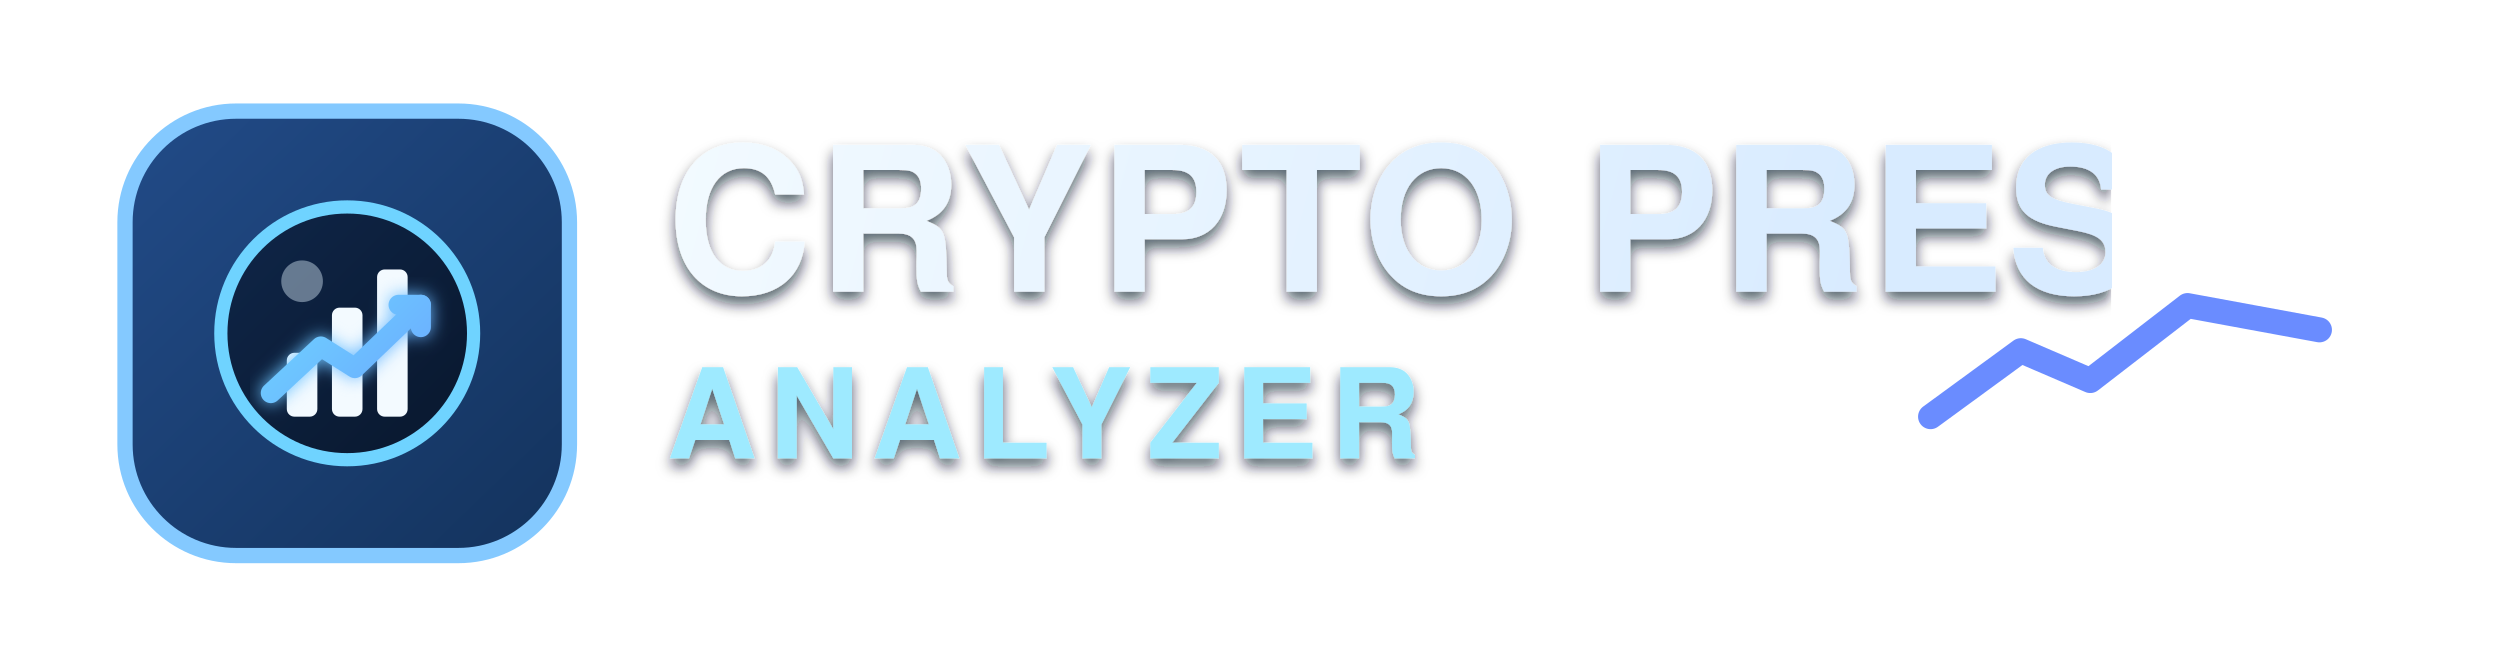
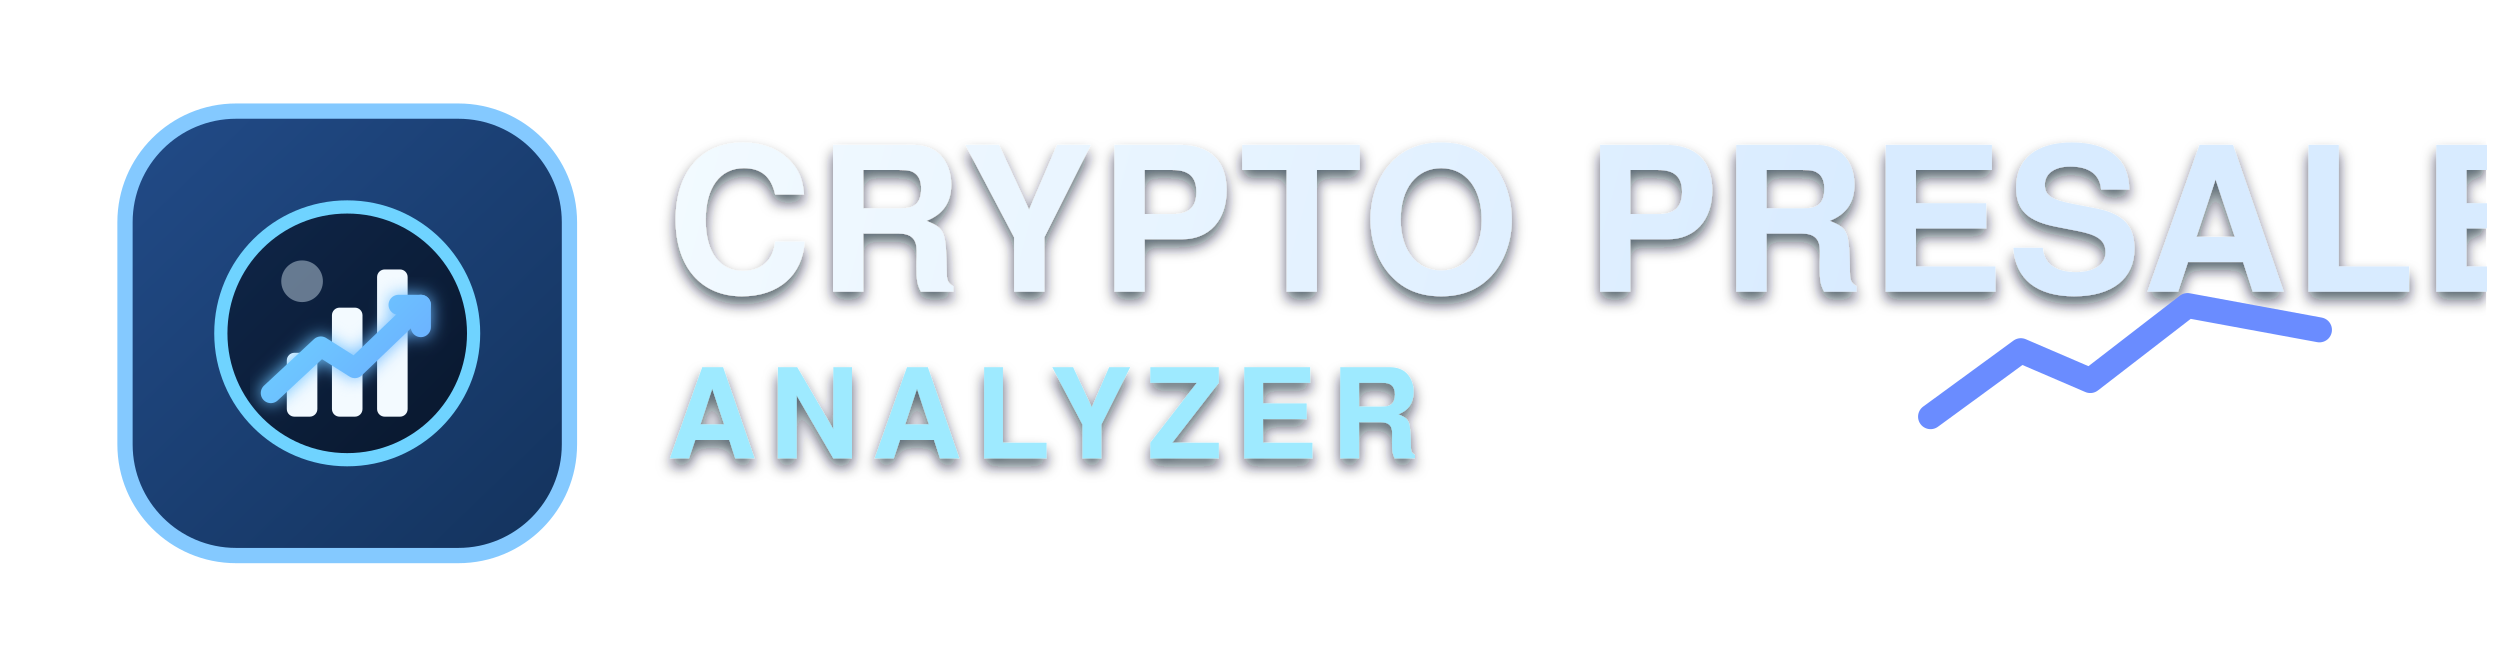
<svg xmlns="http://www.w3.org/2000/svg" width="360" height="96" viewBox="0 0 360 96" fill="none">
  <defs>
    <linearGradient id="iconPanel" x1="22" y1="18" x2="78" y2="76" gradientUnits="userSpaceOnUse">
      <stop offset="0" stop-color="#214A86" />
      <stop offset="1" stop-color="#14345F" />
    </linearGradient>
    <linearGradient id="core" x1="38" y1="34" x2="62" y2="58" gradientUnits="userSpaceOnUse">
      <stop offset="0" stop-color="#0E2445" />
      <stop offset="1" stop-color="#0A1A32" />
    </linearGradient>
    <linearGradient id="accent" x1="30" y1="26" x2="74" y2="70" gradientUnits="userSpaceOnUse">
      <stop offset="0" stop-color="#6FF2FF" />
      <stop offset="1" stop-color="#6A8CFF" />
    </linearGradient>
    <linearGradient id="title" x1="96" y1="28" x2="262" y2="72" gradientUnits="userSpaceOnUse">
      <stop offset="0" stop-color="#F2FAFF" />
      <stop offset="1" stop-color="#D8EBFF" />
    </linearGradient>
-     <filter id="shadow" x="92" y="16" width="212" height="58" filterUnits="userSpaceOnUse" color-interpolation-filters="sRGB">
+     <filter id="shadow" x="90" y="16" width="268" height="58" filterUnits="userSpaceOnUse" color-interpolation-filters="sRGB">
      <feDropShadow dx="0" dy="1.2" stdDeviation="1" flood-color="#071222" flood-opacity="0.65" />
    </filter>
    <filter id="glow" x="36" y="40" width="30" height="22" filterUnits="userSpaceOnUse" color-interpolation-filters="sRGB">
      <feGaussianBlur stdDeviation="1.2" result="blur" />
      <feMerge>
        <feMergeNode in="blur" />
        <feMergeNode in="SourceGraphic" />
      </feMerge>
    </filter>
  </defs>
  <g>
    <rect x="18" y="16" width="64" height="64" rx="16" fill="url(#iconPanel)" stroke="#84C9FF" stroke-width="2.2" />
    <circle cx="50" cy="48" r="18.2" fill="url(#core)" stroke="#6FD3FF" stroke-width="1.9" />
    <circle cx="43.5" cy="40.5" r="3" fill="#DFF2FF" opacity="0.42" />
    <rect x="41.3" y="50.8" width="4.4" height="9.2" rx="1.1" fill="#F3FAFF" />
    <rect x="47.8" y="44.3" width="4.4" height="15.7" rx="1.1" fill="#F3FAFF" />
    <rect x="54.3" y="38.8" width="4.4" height="21.2" rx="1.1" fill="#F3FAFF" />
    <g filter="url(#glow)">
      <path d="M39 56.6L46.2 49.9L51.1 53L60.6 43.9" stroke="url(#accent)" stroke-width="2.9" stroke-linecap="round" stroke-linejoin="round" />
      <path d="M60.6 43.9H57.4M60.6 43.9V47.1" stroke="url(#accent)" stroke-width="2.9" stroke-linecap="round" stroke-linejoin="round" />
    </g>
  </g>
  <g filter="url(#shadow)">
    <text x="96" y="42" fill="url(#title)" font-family="Avenir Next, Segoe UI, Helvetica, Arial, sans-serif" font-size="29" font-weight="700" letter-spacing="0.7">
      CRYPTO PRESALE
    </text>
    <text x="96" y="66" fill="#9EEAFF" font-family="Avenir Next, Segoe UI, Helvetica, Arial, sans-serif" font-size="18" font-weight="700" letter-spacing="1.8">
      ANALYZER
    </text>
  </g>
  <path d="M278 60L291 50.5L301 54.8L315 44L334 47.5" stroke="url(#accent)" stroke-width="3.6" stroke-linecap="round" stroke-linejoin="round" />
</svg>
